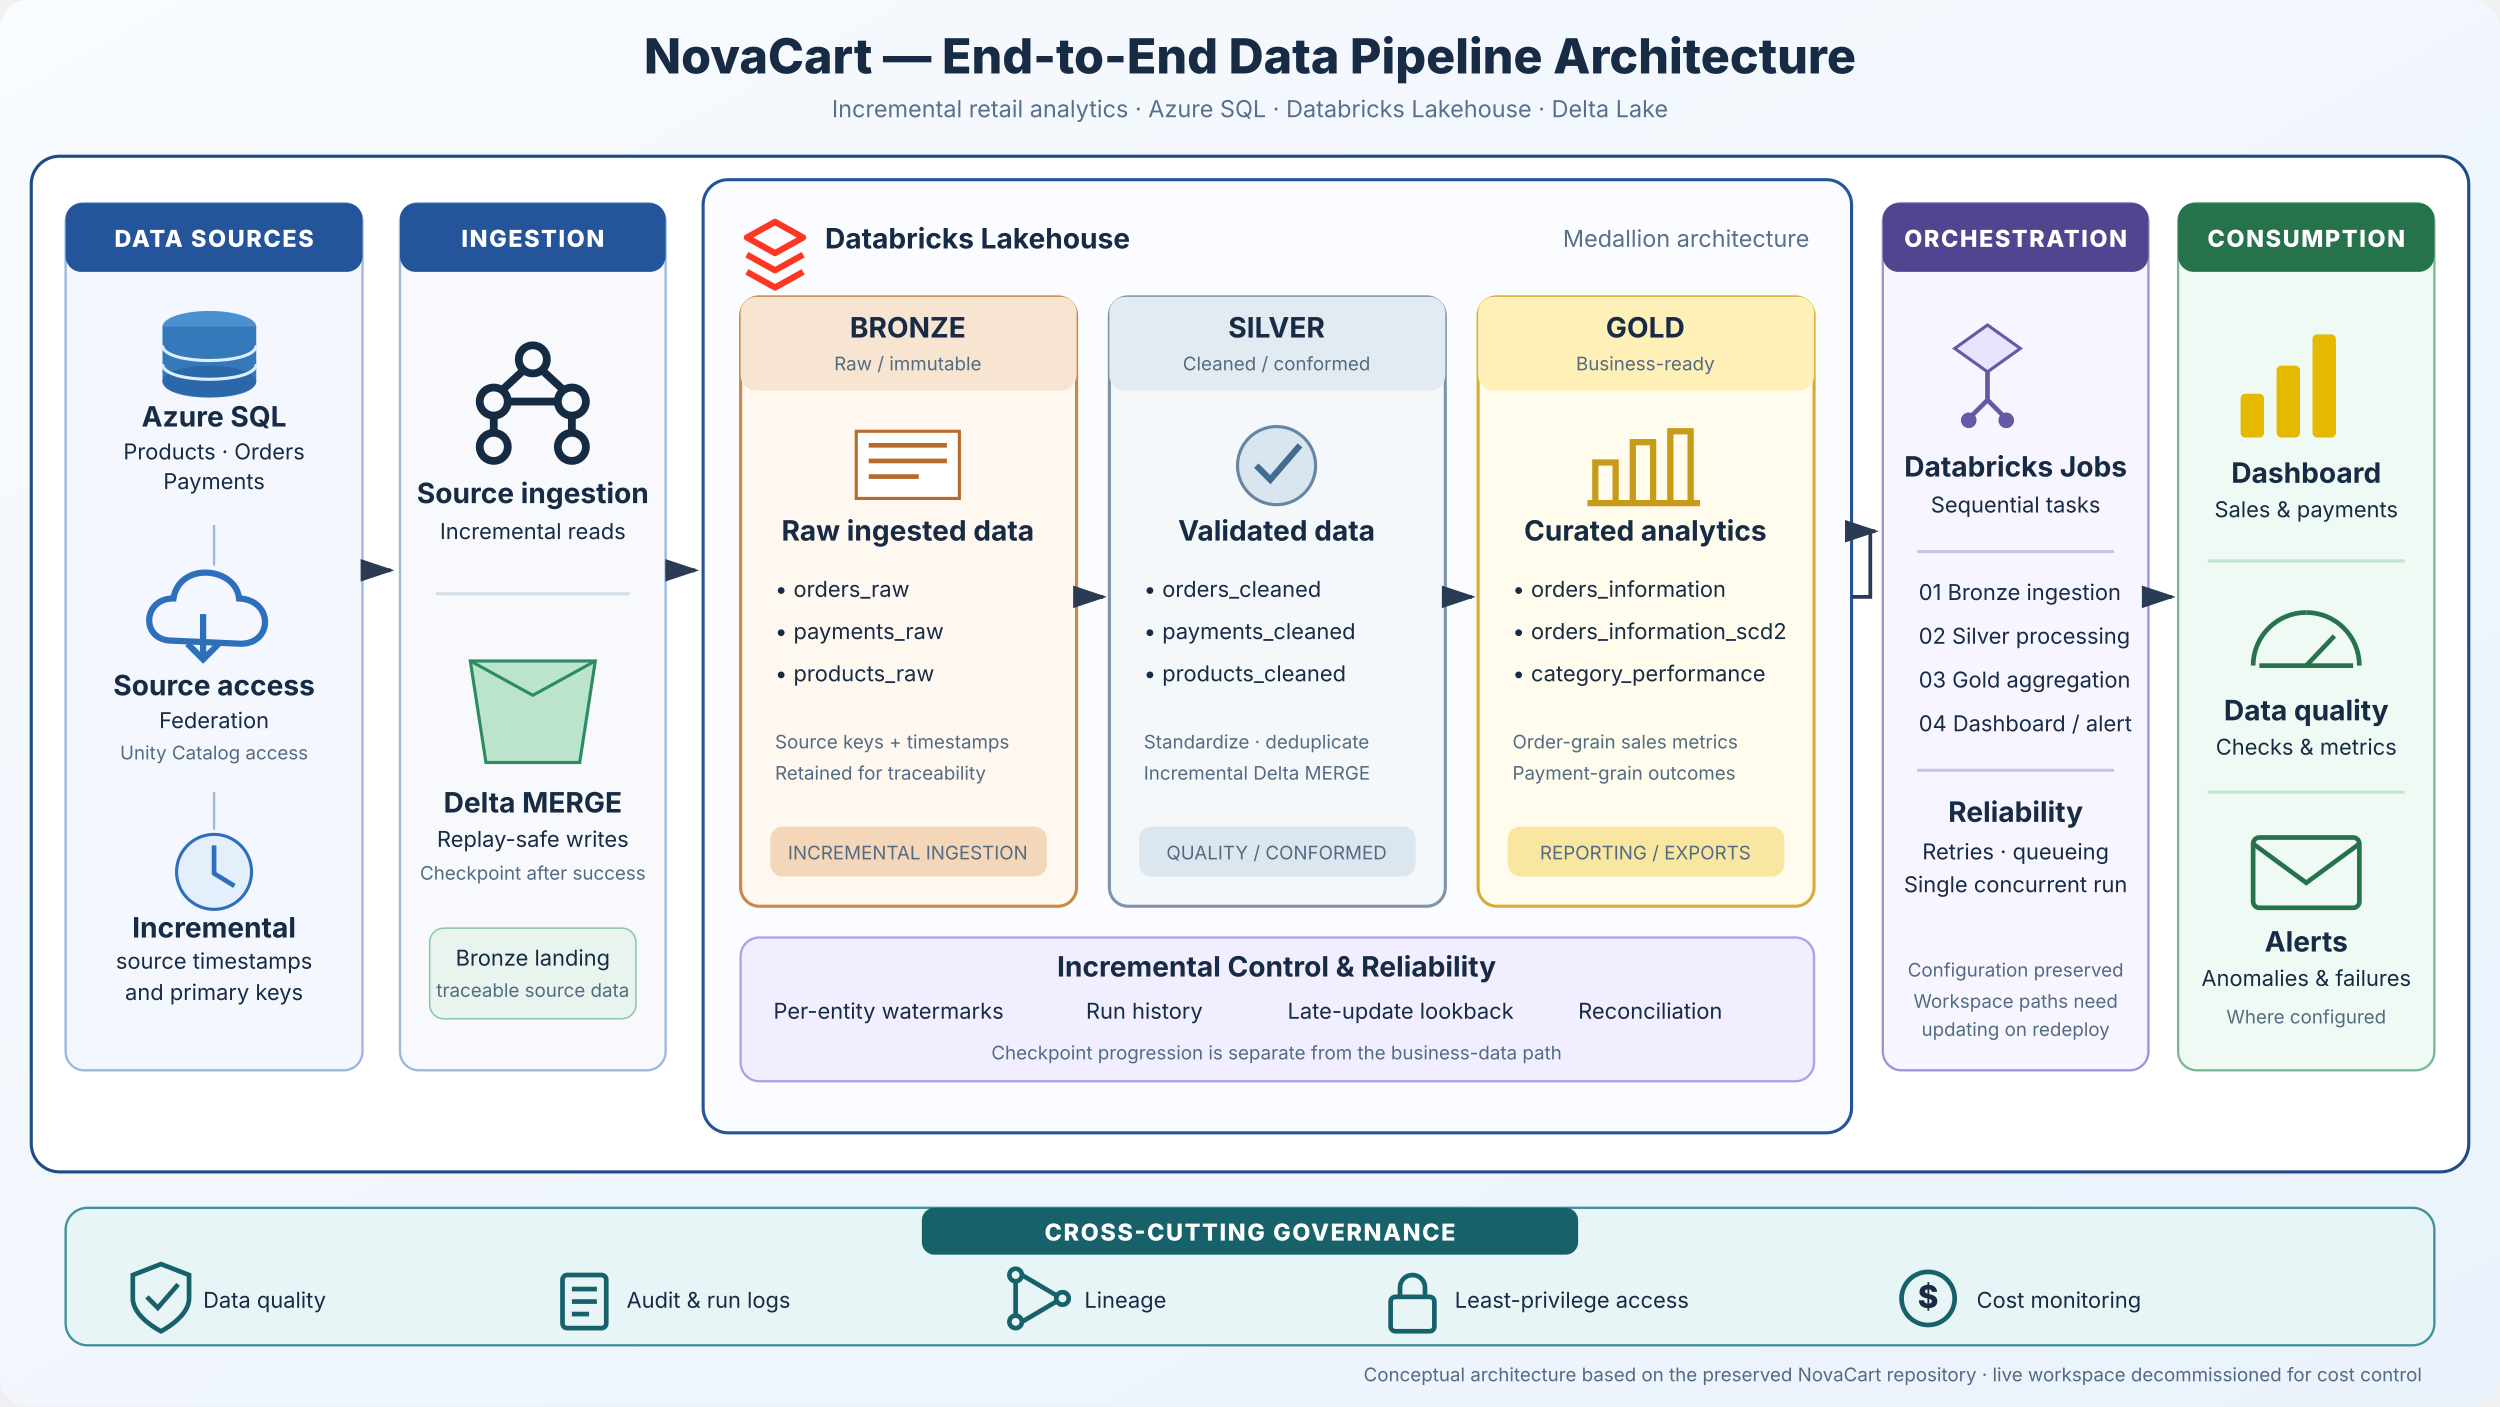
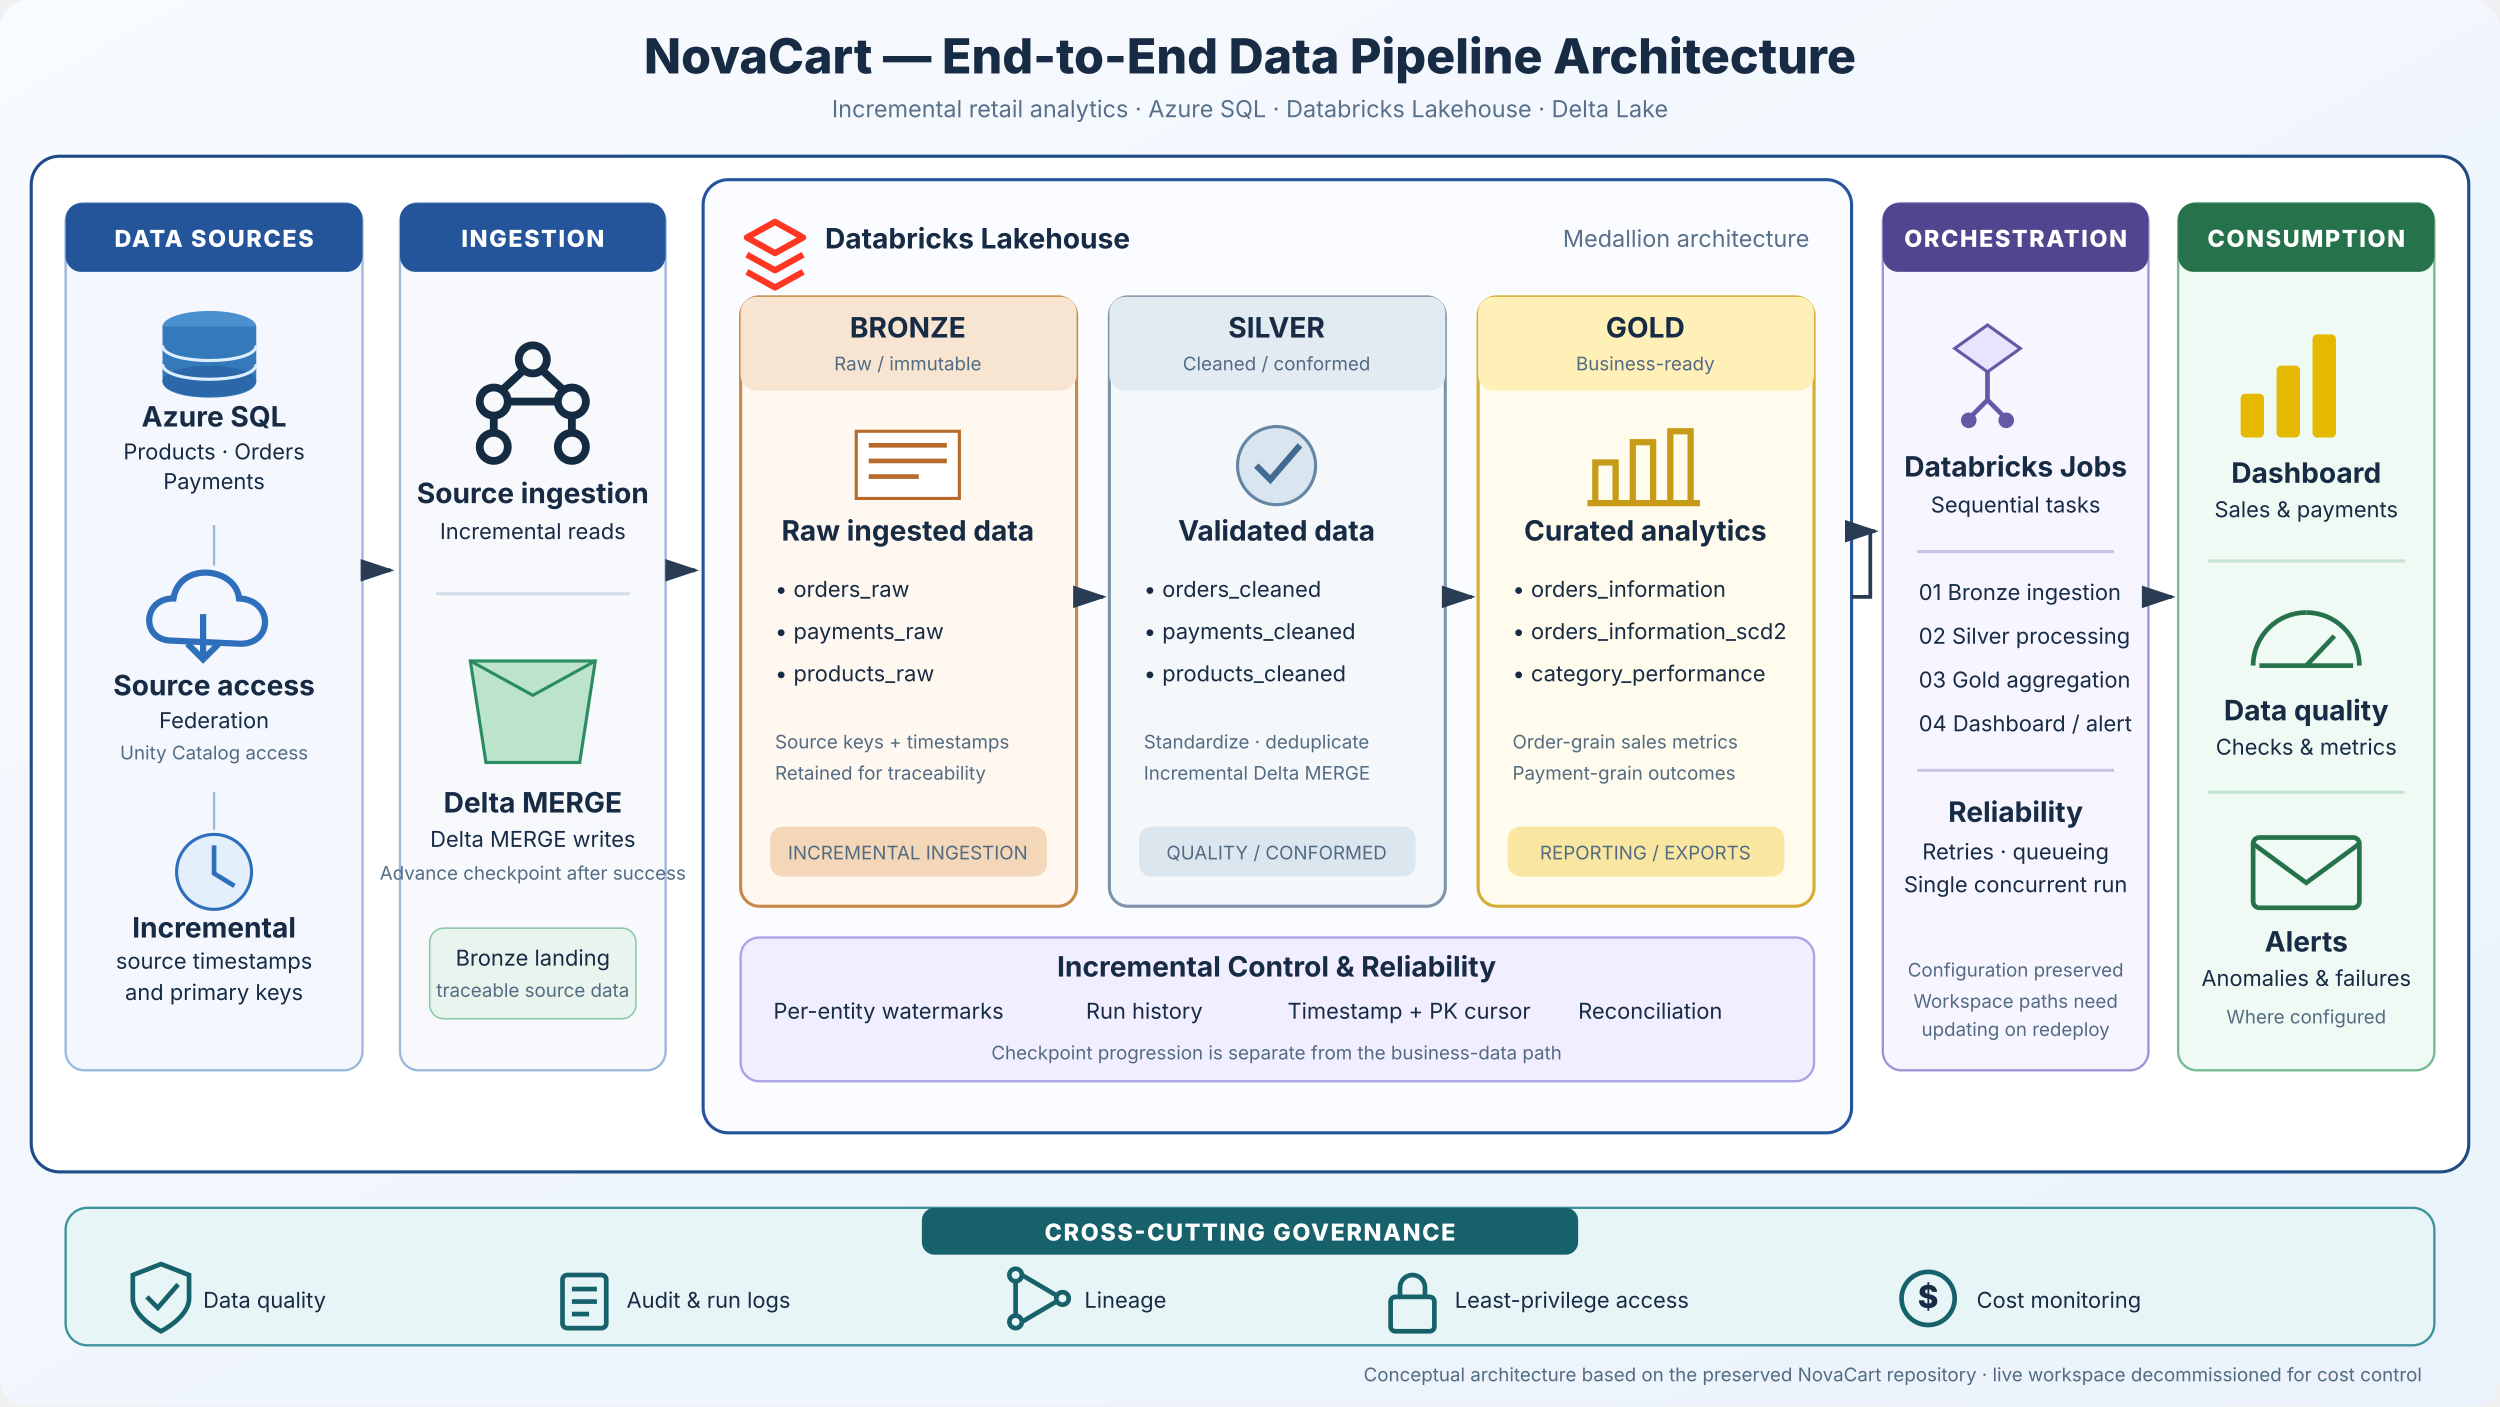
<svg xmlns="http://www.w3.org/2000/svg" width="1600" height="900" viewBox="0 0 1600 900" role="img" aria-labelledby="title desc">
  <defs>
    <linearGradient id="bg" x1="0" y1="0" x2="1" y2="1">
      <stop stop-color="#f8fbff" />
      <stop offset="1" stop-color="#eaf2fb" />
    </linearGradient>
    <marker id="arrow" markerWidth="10" markerHeight="10" refX="8" refY="3" orient="auto">
      <path d="M0 0L0 6L9 3Z" fill="#293c53" />
    </marker>
    <style>
 text{font-family:Inter,Segoe UI,Arial,sans-serif;fill:#172b45}.h{font-size:31px;font-weight:800}.sub{font-size:15px;fill:#59708a}.section{font-size:15px;font-weight:800;letter-spacing:1px;fill:#fff}.head{font-size:18px;font-weight:750}.body{font-size:14px}.small{font-size:12px;fill:#536b82}.box{fill:#fff;stroke:#c7d5e5;stroke-width:1.5}.arrow{stroke:#293c53;stroke-width:2.4;fill:none;marker-end:url(#arrow)}.dash{stroke:#7c83c9;stroke-width:2;stroke-dasharray:7 6;fill:none}
 </style>
  </defs>
  <rect width="1600" height="900" rx="18" fill="url(#bg)" />
  <text x="800" y="47" text-anchor="middle" class="h">NovaCart — End-to-End Data Pipeline Architecture</text>
  <text x="800" y="75" text-anchor="middle" class="sub">Incremental retail analytics · Azure SQL · Databricks Lakehouse · Delta Lake</text>
  <rect x="20" y="100" width="1560" height="650" rx="18" fill="#fff" stroke="#1f4b86" stroke-width="2" />
  <rect x="42" y="130" width="190" height="555" rx="12" fill="#f4f8fe" stroke="#9bb8dd" stroke-width="1.5" />
  <rect x="42" y="130" width="190" height="44" rx="10" fill="#24549a" />
  <text x="137" y="158" text-anchor="middle" class="section">DATA SOURCES</text>
  <g transform="translate(94 199)">
    <ellipse cx="40" cy="10" rx="30" ry="10" fill="#4b91cf" />
    <path d="M10 10v35c0 14 60 14 60 0V10" fill="#3479ba" />
    <ellipse cx="40" cy="45" rx="30" ry="10" fill="#2b68a9" />
    <path d="M10 22c0 13 60 13 60 0M10 34c0 13 60 13 60 0" fill="none" stroke="#dceeff" stroke-width="2" />
  </g>
  <text x="137" y="273" text-anchor="middle" class="head">Azure SQL</text>
  <text x="137" y="294" text-anchor="middle" class="body">Products · Orders</text>
  <text x="137" y="313" text-anchor="middle" class="body">Payments</text>
  <path d="M137 336v26" stroke="#9bb8dd" stroke-width="1.5" />
  <g transform="translate(95 370)" stroke="#2e6fbb" stroke-width="4" fill="none">
    <path d="M15 40C-5 40-4 13 16 13c4-24 40-20 42 0 22 1 22 29 1 29Z" />
    <path d="M35 23v29m-10-10 10 10 10-10" />
  </g>
  <text x="137" y="445" text-anchor="middle" class="head">Source access</text>
  <text x="137" y="466" text-anchor="middle" class="body">Federation</text>
  <text x="137" y="486" text-anchor="middle" class="small">Unity Catalog access</text>
  <path d="M137 507v24" stroke="#9bb8dd" stroke-width="1.5" />
  <circle cx="137" cy="558" r="24" fill="#e4effc" stroke="#2e6fbb" stroke-width="2" />
  <path d="M137 541v18l13 8" stroke="#2e6fbb" stroke-width="3" fill="none" />
  <text x="137" y="600" text-anchor="middle" class="head">Incremental</text>
  <text x="137" y="620" text-anchor="middle" class="body">source timestamps</text>
  <text x="137" y="640" text-anchor="middle" class="body">and primary keys</text>
  <rect x="256" y="130" width="170" height="555" rx="12" fill="#f7f9fc" stroke="#9bb8dd" stroke-width="1.5" />
  <rect x="256" y="130" width="170" height="44" rx="10" fill="#24549a" />
  <text x="341" y="158" text-anchor="middle" class="section">INGESTION</text>
  <g transform="translate(301 220)" stroke="#152b42" stroke-width="5" fill="none">
    <circle cx="40" cy="10" r="9" />
    <circle cx="15" cy="37" r="9" />
    <circle cx="65" cy="37" r="9" />
    <circle cx="15" cy="66" r="9" />
    <circle cx="65" cy="66" r="9" />
    <path d="M34 17L20 30m26-13 14 13M15 46v11m50-11v11M24 37h32" />
  </g>
  <text x="341" y="322" text-anchor="middle" class="head">Source ingestion</text>
  <text x="341" y="345" text-anchor="middle" class="body">Incremental reads</text>
  <line x1="279" y1="380" x2="403" y2="380" stroke="#d4deea" stroke-width="2" />
  <path d="M301 423h80l-10 65h-60Z" fill="#bce3cb" stroke="#2b8c61" stroke-width="2" />
  <path d="M301 423l40 22 40-22" fill="none" stroke="#2b8c61" stroke-width="2" />
  <text x="341" y="520" text-anchor="middle" class="head">Delta MERGE</text>
-   <text x="341" y="542" text-anchor="middle" class="body">Replay-safe writes</text>
-   <text x="341" y="563" text-anchor="middle" class="small">Checkpoint after success</text>
+   <text x="341" y="542" text-anchor="middle" class="body">Delta MERGE writes</text>
+   <text x="341" y="563" text-anchor="middle" class="small">Advance checkpoint after success</text>
  <rect x="275" y="594" width="132" height="58" rx="9" fill="#e8f4ed" stroke="#8ac8a6" />
  <text x="341" y="618" text-anchor="middle" class="body">Bronze landing</text>
  <text x="341" y="638" text-anchor="middle" class="small">traceable source data</text>
  <rect x="450" y="115" width="735" height="610" rx="16" fill="#fbfcff" stroke="#24549a" stroke-width="2" />
  <g transform="translate(478 134)">
    <path d="M0 18L18 8 36 18 18 28Z M0 29L18 39 36 29 M0 40L18 50 36 40" fill="none" stroke="#ff3621" stroke-width="4" stroke-linejoin="round" />
  </g>
  <text x="528" y="159" class="head">Databricks Lakehouse</text>
  <text x="1158" y="158" text-anchor="end" class="sub">Medallion architecture</text>
  <rect x="474" y="190" width="215" height="390" rx="12" fill="#fff8f0" stroke="#c88948" stroke-width="2" />
  <rect x="474" y="190" width="215" height="60" rx="10" fill="#f7e5d1" />
  <text x="581" y="216" text-anchor="middle" class="head">BRONZE</text>
  <text x="581" y="237" text-anchor="middle" class="small">Raw / immutable</text>
  <g transform="translate(548 276)">
    <path d="M0 0h66v43H0Z" fill="#fff" stroke="#b66b2c" stroke-width="2" />
    <path d="M8 9h50M8 19h50M8 29h32" stroke="#b66b2c" stroke-width="3" />
  </g>
  <text x="581" y="346" text-anchor="middle" class="head">Raw ingested data</text>
  <text x="496" y="382" class="body">• orders_raw</text>
  <text x="496" y="409" class="body">• payments_raw</text>
  <text x="496" y="436" class="body">• products_raw</text>
  <text x="496" y="479" class="small">Source keys + timestamps</text>
  <text x="496" y="499" class="small">Retained for traceability</text>
  <rect x="493" y="529" width="177" height="32" rx="8" fill="#f3d7b8" />
  <text x="581" y="550" text-anchor="middle" class="small">INCREMENTAL INGESTION</text>
  <rect x="710" y="190" width="215" height="390" rx="12" fill="#f5f8fb" stroke="#8094a9" stroke-width="2" />
  <rect x="710" y="190" width="215" height="60" rx="10" fill="#e2eaf2" />
  <text x="817" y="216" text-anchor="middle" class="head">SILVER</text>
  <text x="817" y="237" text-anchor="middle" class="small">Cleaned / conformed</text>
  <g transform="translate(784 276)">
    <circle cx="33" cy="22" r="25" fill="#d9e5ef" stroke="#6485a4" stroke-width="2" />
    <path d="M20 22l9 9 19-22" fill="none" stroke="#416b90" stroke-width="4" />
  </g>
  <text x="817" y="346" text-anchor="middle" class="head">Validated data</text>
  <text x="732" y="382" class="body">• orders_cleaned</text>
  <text x="732" y="409" class="body">• payments_cleaned</text>
  <text x="732" y="436" class="body">• products_cleaned</text>
  <text x="732" y="479" class="small">Standardize · deduplicate</text>
  <text x="732" y="499" class="small">Incremental Delta MERGE</text>
  <rect x="729" y="529" width="177" height="32" rx="8" fill="#dce6ef" />
  <text x="817" y="550" text-anchor="middle" class="small">QUALITY / CONFORMED</text>
  <rect x="946" y="190" width="215" height="390" rx="12" fill="#fffbed" stroke="#d6ad35" stroke-width="2" />
  <rect x="946" y="190" width="215" height="60" rx="10" fill="#fff0b8" />
  <text x="1053" y="216" text-anchor="middle" class="head">GOLD</text>
  <text x="1053" y="237" text-anchor="middle" class="small">Business-ready</text>
  <g transform="translate(1021 276)" fill="none" stroke="#c79a18" stroke-width="4">
    <path d="M0 45V20h13v25M24 45V7h13v38M48 45V0h13v45" />
    <path d="M-5 46h72" />
  </g>
  <text x="1053" y="346" text-anchor="middle" class="head">Curated analytics</text>
  <text x="968" y="382" class="body">• orders_information</text>
  <text x="968" y="409" class="body">• orders_information_scd2</text>
  <text x="968" y="436" class="body">• category_performance</text>
  <text x="968" y="479" class="small">Order-grain sales metrics</text>
  <text x="968" y="499" class="small">Payment-grain outcomes</text>
  <rect x="965" y="529" width="177" height="32" rx="8" fill="#f9e7a1" />
  <text x="1053" y="550" text-anchor="middle" class="small">REPORTING / EXPORTS</text>
  <path d="M232 365H250" class="arrow" />
  <path d="M426 365H445" class="arrow" />
  <path d="M689 382H706" class="arrow" />
  <path d="M925 382H942" class="arrow" />
  <rect x="474" y="600" width="687" height="92" rx="12" fill="#f1efff" stroke="#aaa3e5" stroke-width="1.5" />
  <text x="817" y="625" text-anchor="middle" class="head" fill="#45418b">Incremental Control &amp; Reliability</text>
  <text x="495" y="652" class="body">Per-entity watermarks</text>
  <text x="695" y="652" class="body">Run history</text>
-   <text x="824" y="652" class="body">Late-update lookback</text>
+   <text x="824" y="652" class="body">Timestamp + PK cursor</text>
  <text x="1010" y="652" class="body">Reconciliation</text>
  <text x="817" y="678" text-anchor="middle" class="small">Checkpoint progression is separate from the business-data path</text>
  <rect x="1205" y="130" width="170" height="555" rx="12" fill="#f7f5ff" stroke="#9d94d8" stroke-width="1.5" />
  <rect x="1205" y="130" width="170" height="44" rx="10" fill="#50458e" />
  <text x="1290" y="158" text-anchor="middle" class="section">ORCHESTRATION</text>
  <g transform="translate(1251 208)">
    <path d="M0 15L21 0 42 15 21 30Z" fill="#e8e4ff" stroke="#6558a5" stroke-width="2" />
    <path d="M21 30v18M21 48l-12 12M21 48l12 12" fill="none" stroke="#6558a5" stroke-width="3" />
    <circle cx="9" cy="61" r="5" fill="#6558a5" />
    <circle cx="33" cy="61" r="5" fill="#6558a5" />
  </g>
  <text x="1290" y="305" text-anchor="middle" class="head">Databricks Jobs</text>
  <text x="1290" y="328" text-anchor="middle" class="body">Sequential tasks</text>
  <line x1="1227" y1="353" x2="1353" y2="353" stroke="#c9c3e8" stroke-width="2" />
  <text x="1228" y="384" class="body">01  Bronze ingestion</text>
  <text x="1228" y="412" class="body">02  Silver processing</text>
  <text x="1228" y="440" class="body">03  Gold aggregation</text>
  <text x="1228" y="468" class="body">04  Dashboard / alert</text>
  <line x1="1227" y1="493" x2="1353" y2="493" stroke="#c9c3e8" stroke-width="2" />
  <text x="1290" y="526" text-anchor="middle" class="head">Reliability</text>
  <text x="1290" y="550" text-anchor="middle" class="body">Retries · queueing</text>
  <text x="1290" y="571" text-anchor="middle" class="body">Single concurrent run</text>
  <text x="1290" y="625" text-anchor="middle" class="small">Configuration preserved</text>
  <text x="1290" y="645" text-anchor="middle" class="small">Workspace paths need</text>
  <text x="1290" y="663" text-anchor="middle" class="small">updating on redeploy</text>
  <rect x="1394" y="130" width="164" height="555" rx="12" fill="#f0faf4" stroke="#78b993" stroke-width="1.5" />
  <rect x="1394" y="130" width="164" height="44" rx="10" fill="#26734b" />
  <text x="1476" y="158" text-anchor="middle" class="section">CONSUMPTION</text>
  <g transform="translate(1434 214)" fill="#e5b900">
    <rect x="0" y="38" width="15" height="28" rx="3" />
    <rect x="23" y="20" width="15" height="46" rx="3" />
    <rect x="46" y="0" width="15" height="66" rx="3" />
  </g>
  <text x="1476" y="309" text-anchor="middle" class="head">Dashboard</text>
  <text x="1476" y="331" text-anchor="middle" class="body">Sales &amp; payments</text>
  <line x1="1413" y1="359" x2="1539" y2="359" stroke="#c4e3d0" stroke-width="2" />
  <g transform="translate(1442 392)" fill="none" stroke="#26734b" stroke-width="3">
    <path d="M34 0a34 34 0 0 0-34 34" />
    <path d="M34 0a34 34 0 0 1 34 34" />
    <path d="M4 34h60" />
    <path d="M34 34l18-19" />
  </g>
  <text x="1476" y="461" text-anchor="middle" class="head">Data quality</text>
  <text x="1476" y="483" text-anchor="middle" class="body">Checks &amp; metrics</text>
  <line x1="1413" y1="507" x2="1539" y2="507" stroke="#c4e3d0" stroke-width="2" />
  <g transform="translate(1442 536)" fill="none" stroke="#26734b" stroke-width="3">
    <rect x="0" y="0" width="68" height="45" rx="4" />
    <path d="M0 4l34 25L68 4" />
  </g>
  <text x="1476" y="609" text-anchor="middle" class="head">Alerts</text>
  <text x="1476" y="631" text-anchor="middle" class="body">Anomalies &amp; failures</text>
  <text x="1476" y="655" text-anchor="middle" class="small">Where configured</text>
  <path d="M1185 382H1197V340H1200" class="arrow" />
  <path d="M1375 382H1390" class="arrow" />
  <rect x="42" y="773" width="1516" height="88" rx="14" fill="#e8f5f6" stroke="#3e929b" stroke-width="1.5" />
  <rect x="590" y="773" width="420" height="30" rx="8" fill="#17616b" />
  <text x="800" y="794" text-anchor="middle" class="section">CROSS-CUTTING GOVERNANCE</text>
  <g transform="translate(85 816)">
    <path d="M0 0l18-7 18 7v15c0 12-18 21-18 21S0 27 0 15Z" fill="none" stroke="#17616b" stroke-width="3" />
    <path d="M9 14l7 7 13-15" fill="none" stroke="#17616b" stroke-width="3" />
  </g>
  <text x="130" y="837" class="body">Data quality</text>
  <g transform="translate(360 816)" fill="none" stroke="#17616b" stroke-width="3">
    <rect width="28" height="34" rx="3" />
    <path d="M6 9h16M6 17h16M6 25h11" />
  </g>
  <text x="401" y="837" class="body">Audit &amp; run logs</text>
  <g transform="translate(650 816)" fill="none" stroke="#17616b" stroke-width="3">
    <circle cx="0" cy="0" r="4" />
    <circle cx="0" cy="30" r="4" />
    <circle cx="30" cy="15" r="4" />
    <path d="M0 4v22M4 0l22 13M4 30l22-13" />
  </g>
  <text x="694" y="837" class="body">Lineage</text>
  <g transform="translate(890 816)" fill="none" stroke="#17616b" stroke-width="3">
    <rect x="0" y="14" width="28" height="22" rx="3" />
    <path d="M6 14V8a8 8 0 0 1 16 0v6" />
  </g>
  <text x="931" y="837" class="body">Least-privilege access</text>
  <circle cx="1234" cy="831" r="17" fill="none" stroke="#17616b" stroke-width="3" />
  <text x="1234" y="837" text-anchor="middle" font-size="20" font-weight="800" fill="#17616b">$</text>
  <text x="1265" y="837" class="body">Cost monitoring</text>
  <text x="1550" y="884" text-anchor="end" class="small">Conceptual architecture based on the preserved NovaCart repository · live workspace decommissioned for cost control</text>
</svg>
